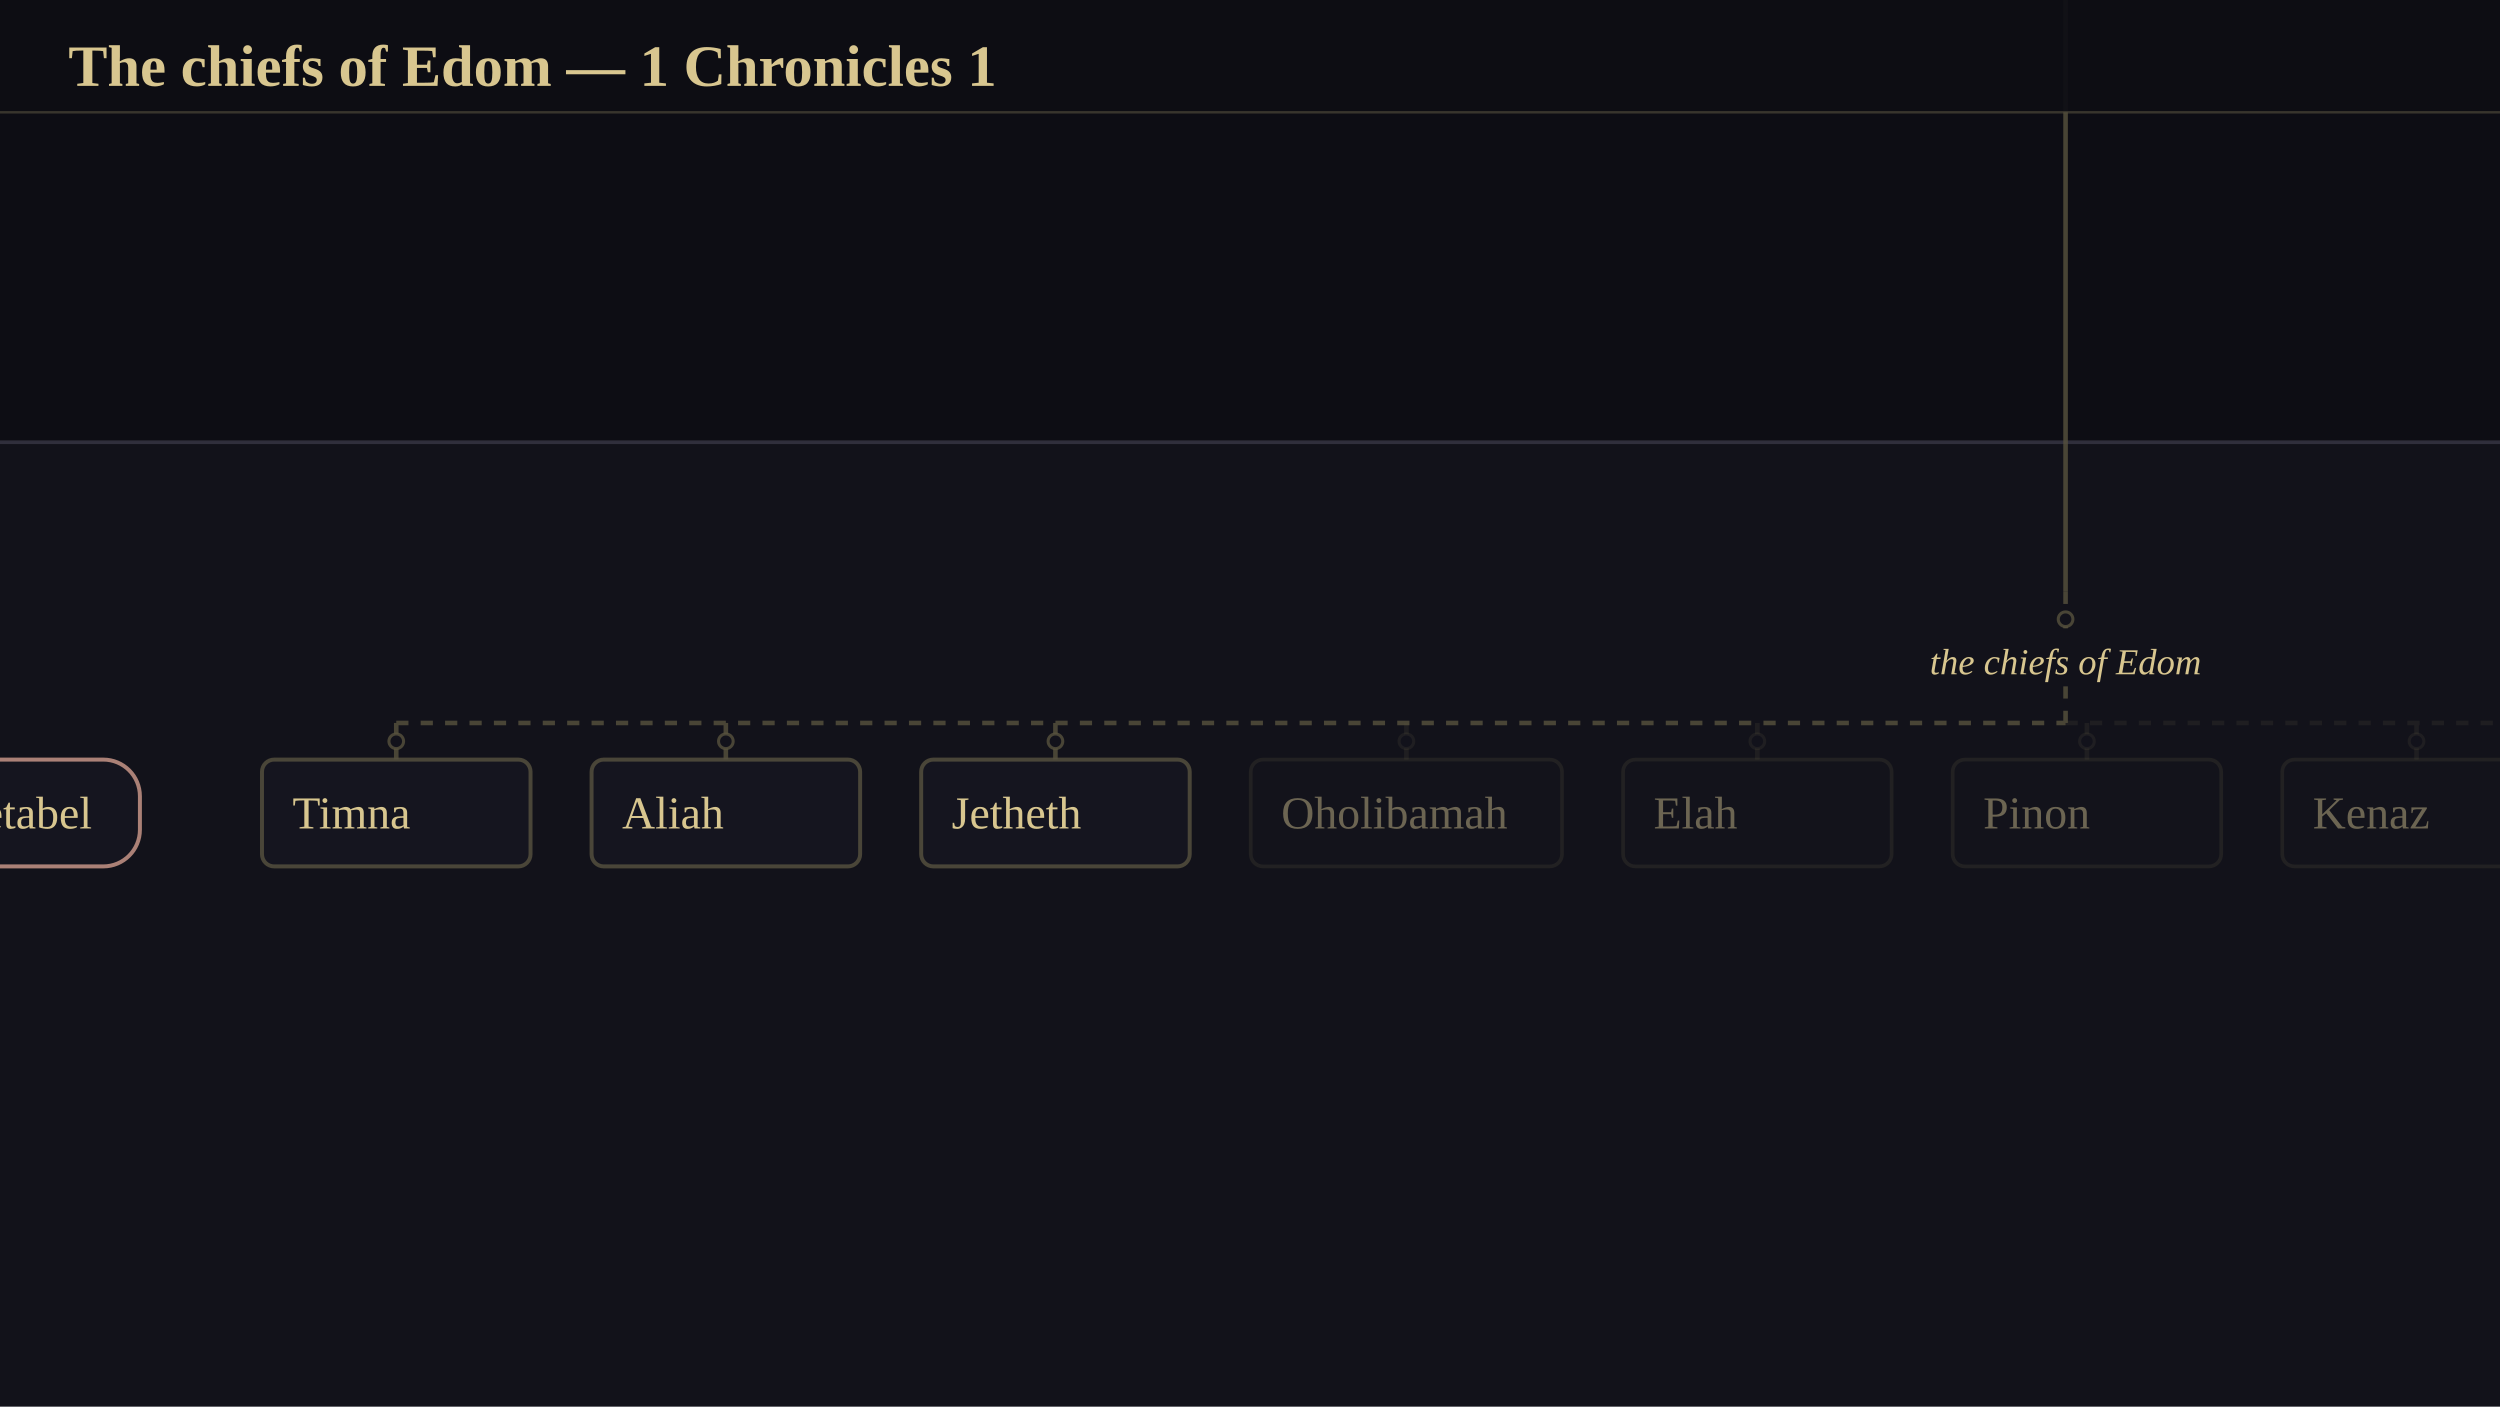
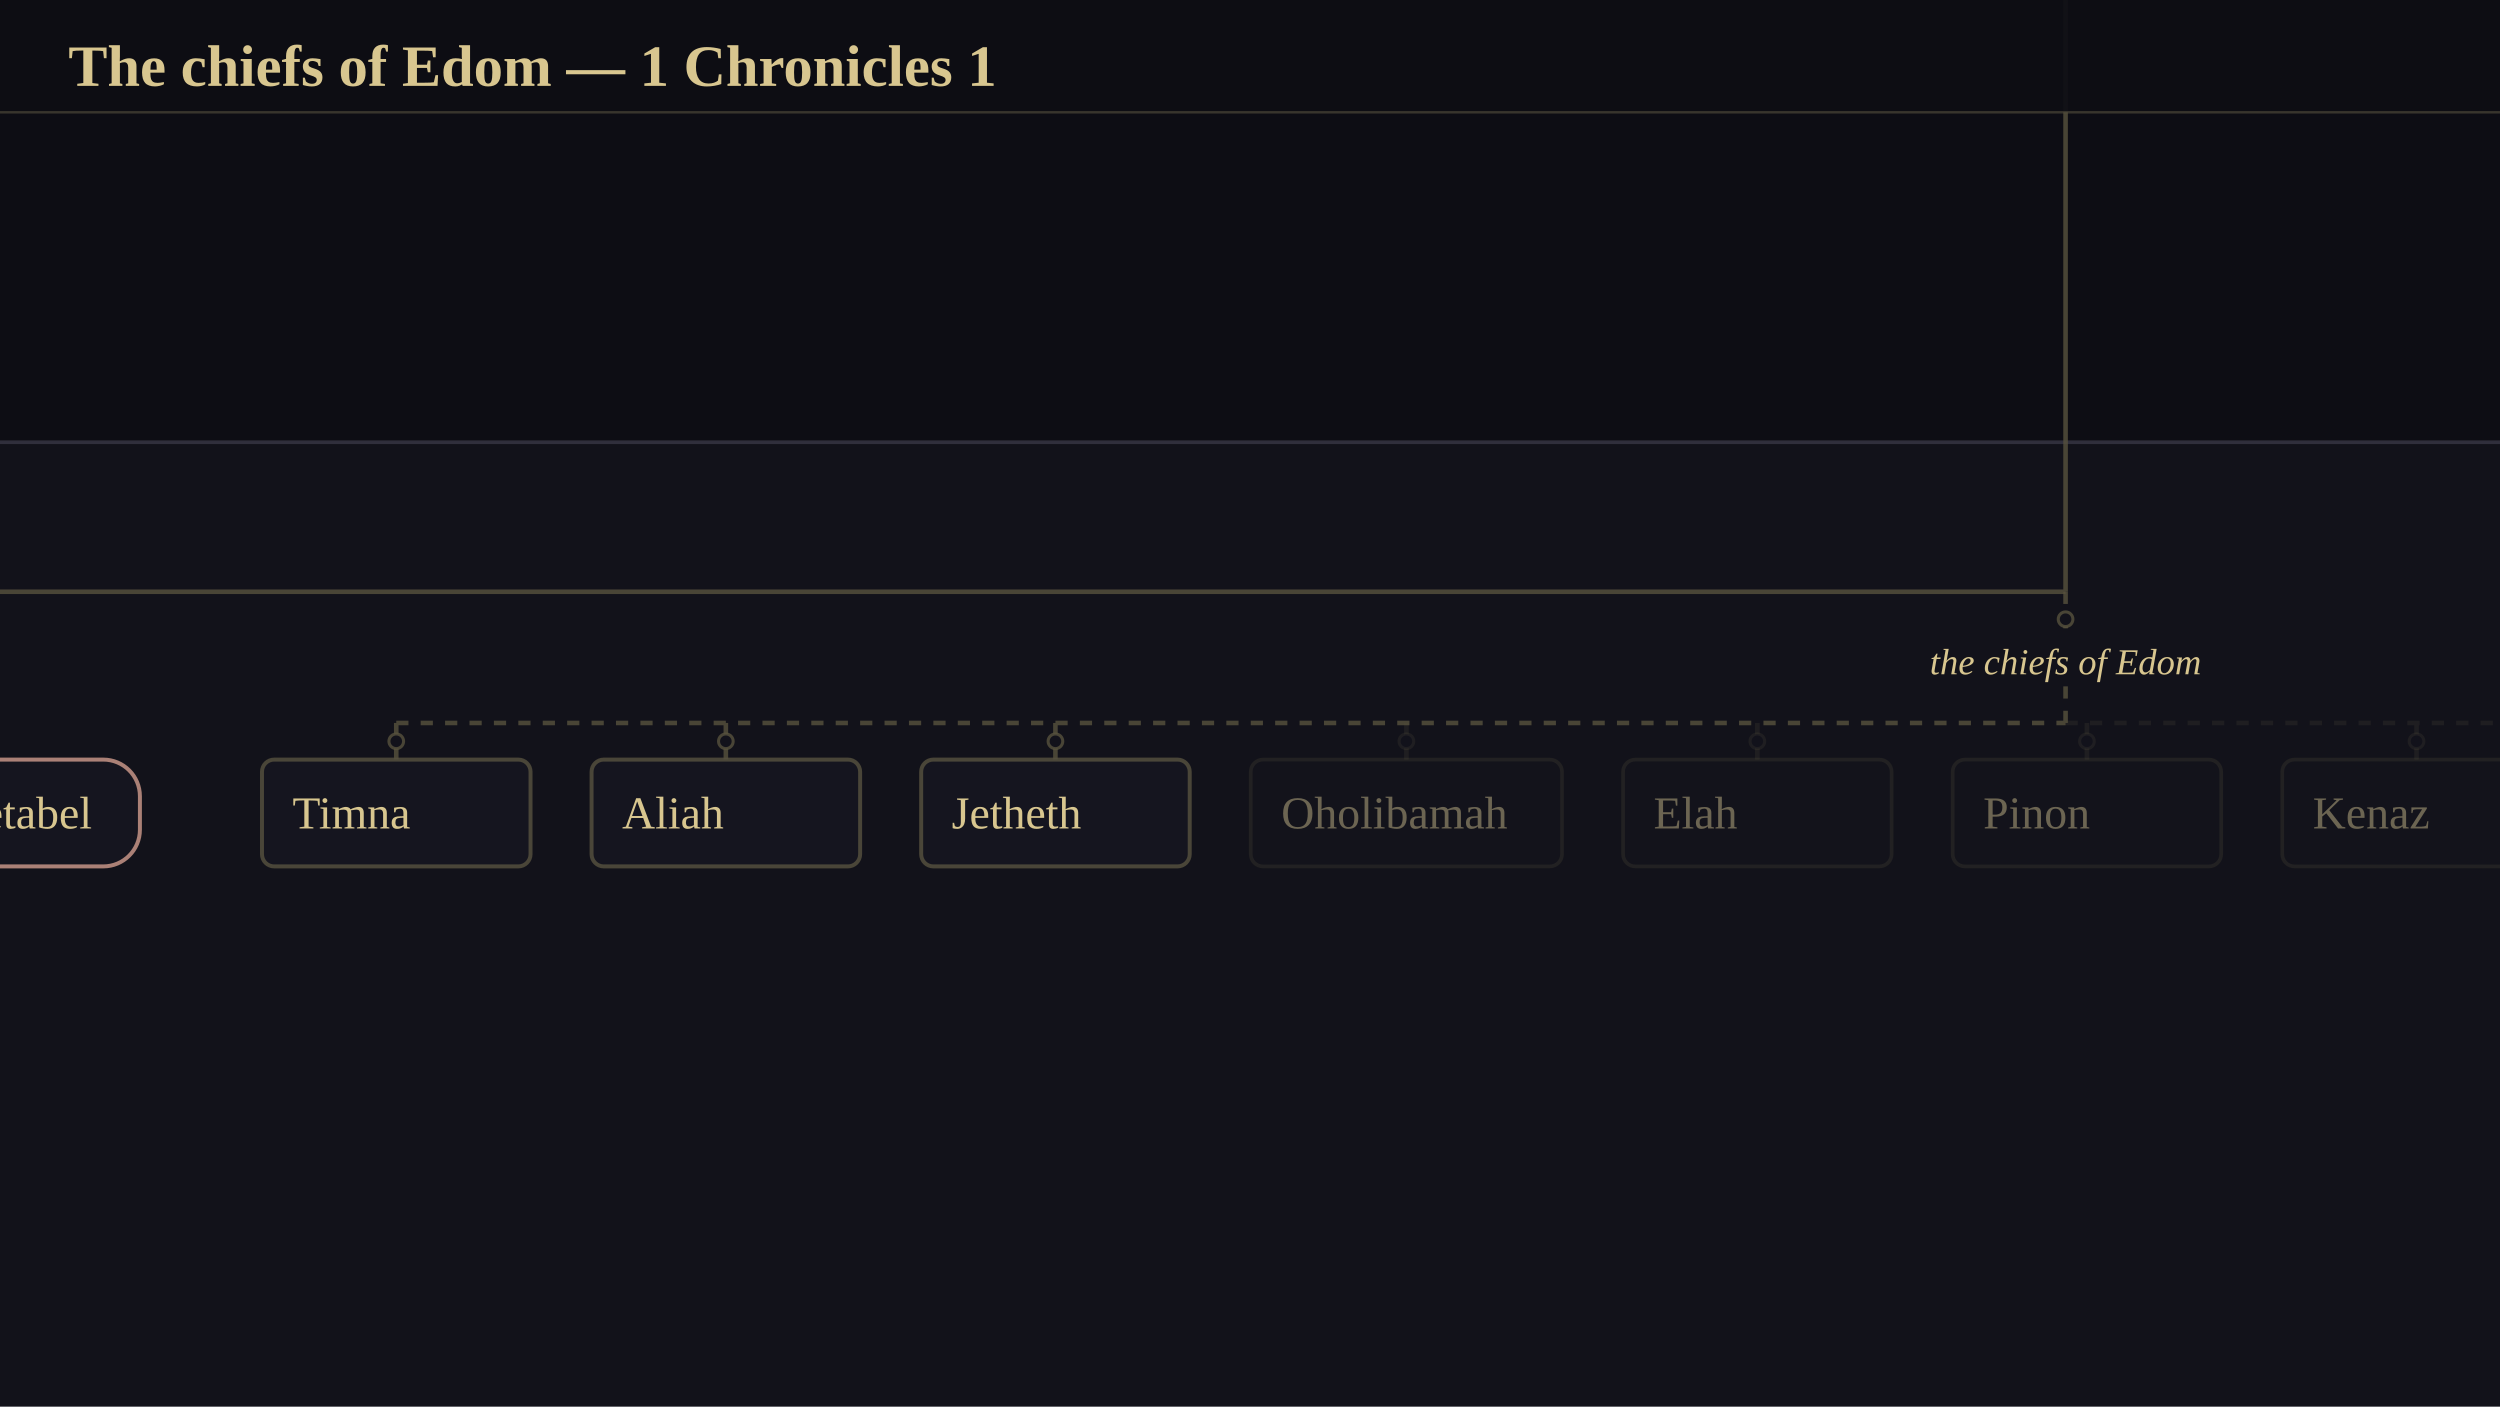
<svg xmlns="http://www.w3.org/2000/svg" viewBox="0 0 1024 576" width="1024" height="576" font-family="Georgia, 'Times New Roman', serif">
  <rect x="0" y="0" width="1024" height="576" fill="rgb(13,13,20)" />
  <g transform="translate(11975.67 -2237.62)">
    <animateTransform attributeName="transform" attributeType="XML" type="translate" values="11975.67 -2237.62;11773.17 -2237.62" keyTimes="0;1" calcMode="spline" keySplines="0.42 0 0.58 1" dur="3.16s" begin="0s" fill="freeze" />
    <g transform="scale(1.25)">
      <animateTransform attributeName="transform" attributeType="XML" type="scale" values="1.25;1.25" keyTimes="0;1" calcMode="spline" keySplines="0.42 0 0.58 1" dur="3.16s" begin="0s" fill="freeze" />
      <g stroke-width="1.20">
        <rect x="-12545.69" y="1935" width="4267" height="635" rx="18" fill="rgb(22,22,32)" fill-opacity="0.549" stroke="rgb(52,50,64)" stroke-opacity="0.898" />
      </g>
      <g stroke-width="1.50">
        <path d="M-10092.69 2027H-9685.69M-9450.69 2027H-8903.69M-10092.69 2015V2027M-9685.69 2027V2039M-8903.69 1984V1999M-8903.69 2015V2027M-9450.69 2027V2039M-9342.69 2027V2039M-9234.69 2027V2039" fill="none" stroke="rgb(86,81,62)" stroke-opacity="0.800" stroke-dasharray="4 4" />
        <path d="M-9641.69 2056.5H-9623.69" fill="none" stroke="rgb(204,152,138)" stroke-opacity="0.800" />
-         <path d="M-8903.69 1761H-2277.19M-2595.19 1540V1761M-8903.69 1761V1984M-8180.69 1761V3754" fill="none" stroke="rgb(86,81,62)" stroke-opacity="0.800" />
+         <path d="M-8903.69 1761H-2277.19M-10092.69 1984H-8903.69M-2595.19 1540V1761M-8903.69 1761V1984M-8180.69 1761V3754" fill="none" stroke="rgb(86,81,62)" stroke-opacity="0.800" />
        <path d="M-8903.69 2027H-8464.69M-9119.69 2027V2039M-9004.69 2027V2039M-8896.69 2027V2039M-8788.69 2027V2039M-8680.69 2027V2039M-8572.69 2027V2039M-8464.69 2027V2039" fill="none" stroke="rgb(86,81,62)" stroke-opacity="0.200" stroke-dasharray="4 4" />
        <path d="M-8356.69 3754H-8180.69M-11186.69 2666H-8180.69M-8356.69 2666V2714M-8356.69 3754V3793M-2277.19 1691V1761M-2385.19 1663V1761M-2493.19 1663V1761M-11186.69 2666V2714" fill="none" stroke="rgb(86,81,62)" stroke-opacity="0.200" />
      </g>
      <g stroke-width="1.00">
        <path d="M-9641.69 2060H-9623.69" fill="none" stroke="rgb(204,152,138)" stroke-opacity="0.800" />
        <circle cx="-9685.69" cy="2033" r="2.4" fill="rgb(18,18,27)" stroke="rgb(86,81,62)" stroke-opacity="0.800" />
        <circle cx="-8903.69" cy="1993" r="2.4" fill="rgb(18,18,27)" stroke="rgb(86,81,62)" stroke-opacity="0.800" />
        <circle cx="-9450.69" cy="2033" r="2.4" fill="rgb(18,18,27)" stroke="rgb(86,81,62)" stroke-opacity="0.800" />
        <circle cx="-9342.69" cy="2033" r="2.4" fill="rgb(18,18,27)" stroke="rgb(86,81,62)" stroke-opacity="0.800" />
        <circle cx="-9234.69" cy="2033" r="2.4" fill="rgb(18,18,27)" stroke="rgb(86,81,62)" stroke-opacity="0.800" />
        <circle cx="-9119.69" cy="2033" r="2.4" fill="rgb(18,18,27)" stroke="rgb(86,81,62)" stroke-opacity="0.200" />
        <circle cx="-9004.69" cy="2033" r="2.4" fill="rgb(18,18,27)" stroke="rgb(86,81,62)" stroke-opacity="0.200" />
        <circle cx="-8896.69" cy="2033" r="2.4" fill="rgb(18,18,27)" stroke="rgb(86,81,62)" stroke-opacity="0.200" />
        <circle cx="-8788.69" cy="2033" r="2.4" fill="rgb(18,18,27)" stroke="rgb(86,81,62)" stroke-opacity="0.200" />
        <circle cx="-8680.69" cy="2033" r="2.4" fill="rgb(18,18,27)" stroke="rgb(86,81,62)" stroke-opacity="0.200" />
        <circle cx="-8572.69" cy="2033" r="2.4" fill="rgb(18,18,27)" stroke="rgb(86,81,62)" stroke-opacity="0.200" />
        <circle cx="-8464.69" cy="2033" r="2.4" fill="rgb(18,18,27)" stroke="rgb(86,81,62)" stroke-opacity="0.200" />
      </g>
      <polyline points="-8903.69,2015 -8903.69,2027 -9119.69,2027 -9119.69,2039" fill="none" stroke-linejoin="round" stroke="rgb(86,81,62)" stroke-width="1.6" stroke-dasharray="240" stroke-dashoffset="240" stroke-opacity="0.949">
        <animate attributeName="stroke-dashoffset" values="240;0" dur="1.45s" begin="0s" fill="freeze" calcMode="spline" keyTimes="0;1" keySplines="0.42 0 0.58 1" />
      </polyline>
      <polyline points="-8903.69,2015 -8903.69,2027 -9004.69,2027 -9004.69,2039" fill="none" stroke-linejoin="round" stroke="rgb(86,81,62)" stroke-width="1.6" stroke-dasharray="125" stroke-dashoffset="125" stroke-opacity="0.949">
        <animate attributeName="stroke-dashoffset" values="125;0" dur="1.45s" begin="0s" fill="freeze" calcMode="spline" keyTimes="0;1" keySplines="0.42 0 0.58 1" />
      </polyline>
      <polyline points="-8903.69,2015 -8903.69,2027 -8896.69,2027 -8896.69,2039" fill="none" stroke-linejoin="round" stroke="rgb(86,81,62)" stroke-width="1.6" stroke-dasharray="31" stroke-dashoffset="31" stroke-opacity="0.949">
        <animate attributeName="stroke-dashoffset" values="31;0" dur="1.45s" begin="0s" fill="freeze" calcMode="spline" keyTimes="0;1" keySplines="0.42 0 0.58 1" />
      </polyline>
      <g stroke-width="1.20">
        <rect x="-9170.69" y="2039" width="102" height="35" rx="4" fill="rgb(22,22,32)" fill-opacity="0.239" stroke="rgb(86,81,62)" stroke-opacity="0.239" />
        <text x="-9160.69" y="2056.5" font-size="15" text-anchor="start" dominant-baseline="central" fill="rgb(146,136,106)" font-family="Georgia, 'Times New Roman', serif" fill-opacity="0.698">Oholibamah</text>
        <rect x="-9048.69" y="2039" width="88" height="35" rx="4" fill="rgb(22,22,32)" fill-opacity="0.239" stroke="rgb(86,81,62)" stroke-opacity="0.239" />
        <text x="-9038.69" y="2056.5" font-size="15" text-anchor="start" dominant-baseline="central" fill="rgb(146,136,106)" font-family="Georgia, 'Times New Roman', serif" fill-opacity="0.698">Elah</text>
        <rect x="-8940.69" y="2039" width="88" height="35" rx="4" fill="rgb(22,22,32)" fill-opacity="0.239" stroke="rgb(86,81,62)" stroke-opacity="0.239" />
        <text x="-8930.69" y="2056.5" font-size="15" text-anchor="start" dominant-baseline="central" fill="rgb(146,136,106)" font-family="Georgia, 'Times New Roman', serif" fill-opacity="0.698">Pinon</text>
        <rect x="-8832.69" y="2039" width="88" height="35" rx="4" fill="rgb(22,22,32)" fill-opacity="0.239" stroke="rgb(86,81,62)" stroke-opacity="0.239" />
        <text x="-8822.69" y="2056.5" font-size="15" text-anchor="start" dominant-baseline="central" fill="rgb(146,136,106)" font-family="Georgia, 'Times New Roman', serif" fill-opacity="0.698">Kenaz</text>
        <rect x="-8724.69" y="2039" width="88" height="35" rx="4" fill="rgb(22,22,32)" fill-opacity="0.239" stroke="rgb(86,81,62)" stroke-opacity="0.239" />
        <text x="-8714.69" y="2056.5" font-size="15" text-anchor="start" dominant-baseline="central" fill="rgb(146,136,106)" font-family="Georgia, 'Times New Roman', serif" fill-opacity="0.698">Teman</text>
        <rect x="-8616.69" y="2039" width="88" height="35" rx="4" fill="rgb(22,22,32)" fill-opacity="0.239" stroke="rgb(86,81,62)" stroke-opacity="0.239" />
        <text x="-8606.69" y="2056.5" font-size="15" text-anchor="start" dominant-baseline="central" fill="rgb(146,136,106)" font-family="Georgia, 'Times New Roman', serif" fill-opacity="0.698">Mibzar</text>
        <rect x="-8508.69" y="2039" width="88" height="35" rx="4" fill="rgb(22,22,32)" fill-opacity="0.239" stroke="rgb(86,81,62)" stroke-opacity="0.239" />
      </g>
      <g stroke-width="1.30">
        <rect x="-9729.69" y="2039" width="88" height="35" rx="4" fill="rgb(22,22,32)" fill-opacity="0.820" stroke="rgb(226,188,104)" stroke-opacity="0.820" />
        <rect x="-9623.69" y="2039" width="89" height="35" rx="12" fill="rgb(22,22,32)" fill-opacity="0.820" stroke="rgb(204,152,138)" stroke-opacity="0.820" />
        <text x="-9613.69" y="2056.5" font-size="15" text-anchor="start" dominant-baseline="central" fill="rgb(216,198,143)" font-family="Georgia, 'Times New Roman', serif">Mehetabel</text>
        <text x="-8903.69" y="2007" font-size="12" text-anchor="middle" dominant-baseline="central" fill="rgb(216,198,143)" font-family="Georgia, 'Times New Roman', serif" font-style="italic">the chiefs of Edom</text>
        <rect x="-9494.69" y="2039" width="88" height="35" rx="4" fill="rgb(22,22,32)" fill-opacity="0.820" stroke="rgb(86,81,62)" stroke-opacity="0.820" />
        <text x="-9484.69" y="2056.5" font-size="15" text-anchor="start" dominant-baseline="central" fill="rgb(216,198,143)" font-family="Georgia, 'Times New Roman', serif">Timna</text>
        <rect x="-9386.69" y="2039" width="88" height="35" rx="4" fill="rgb(22,22,32)" fill-opacity="0.820" stroke="rgb(86,81,62)" stroke-opacity="0.820" />
        <text x="-9376.69" y="2056.5" font-size="15" text-anchor="start" dominant-baseline="central" fill="rgb(216,198,143)" font-family="Georgia, 'Times New Roman', serif">Aliah</text>
        <rect x="-9278.69" y="2039" width="88" height="35" rx="4" fill="rgb(22,22,32)" fill-opacity="0.820" stroke="rgb(86,81,62)" stroke-opacity="0.820" />
        <text x="-9268.69" y="2056.5" font-size="15" text-anchor="start" dominant-baseline="central" fill="rgb(216,198,143)" font-family="Georgia, 'Times New Roman', serif">Jetheth</text>
      </g>
      <g stroke-width="2.20">
        <g opacity="0">
          <rect x="-9170.69" y="2039" width="102" height="35" rx="4" fill="rgb(22,22,32)" stroke="rgb(255,244,170)" />
          <text x="-9160.69" y="2056.5" font-size="15" text-anchor="start" dominant-baseline="central" fill="rgb(255,244,170)" font-family="Georgia, 'Times New Roman', serif">Oholibamah</text>
          <animate attributeName="opacity" values="0;1" dur="1.45s" begin="1.90s" fill="freeze" calcMode="spline" keyTimes="0;1" keySplines="0.42 0 0.58 1" />
        </g>
        <g opacity="0">
          <rect x="-9048.69" y="2039" width="88" height="35" rx="4" fill="rgb(22,22,32)" stroke="rgb(255,244,170)" />
          <text x="-9038.69" y="2056.5" font-size="15" text-anchor="start" dominant-baseline="central" fill="rgb(255,244,170)" font-family="Georgia, 'Times New Roman', serif">Elah</text>
          <animate attributeName="opacity" values="0;1" dur="1.45s" begin="1.90s" fill="freeze" calcMode="spline" keyTimes="0;1" keySplines="0.42 0 0.58 1" />
        </g>
        <g opacity="0">
          <rect x="-8940.69" y="2039" width="88" height="35" rx="4" fill="rgb(22,22,32)" stroke="rgb(255,244,170)" />
          <text x="-8930.69" y="2056.5" font-size="15" text-anchor="start" dominant-baseline="central" fill="rgb(255,244,170)" font-family="Georgia, 'Times New Roman', serif">Pinon</text>
          <animate attributeName="opacity" values="0;1" dur="1.45s" begin="1.90s" fill="freeze" calcMode="spline" keyTimes="0;1" keySplines="0.42 0 0.58 1" />
        </g>
      </g>
    </g>
  </g>
  <rect x="0" y="0" width="1024" height="46" fill="rgb(13,13,20)" fill-opacity="0.925" />
  <text x="28" y="20" font-size="24" text-anchor="start" dominant-baseline="text-before-edge" fill="rgb(216,198,143)" font-family="Georgia, 'Times New Roman', serif" font-weight="bold">The chiefs of Edom — 1 Chronicles 1</text>
  <line x1="0" y1="46" x2="1024" y2="46" stroke="rgb(86,81,62)" stroke-width="1" stroke-opacity="0.600" />
</svg>
